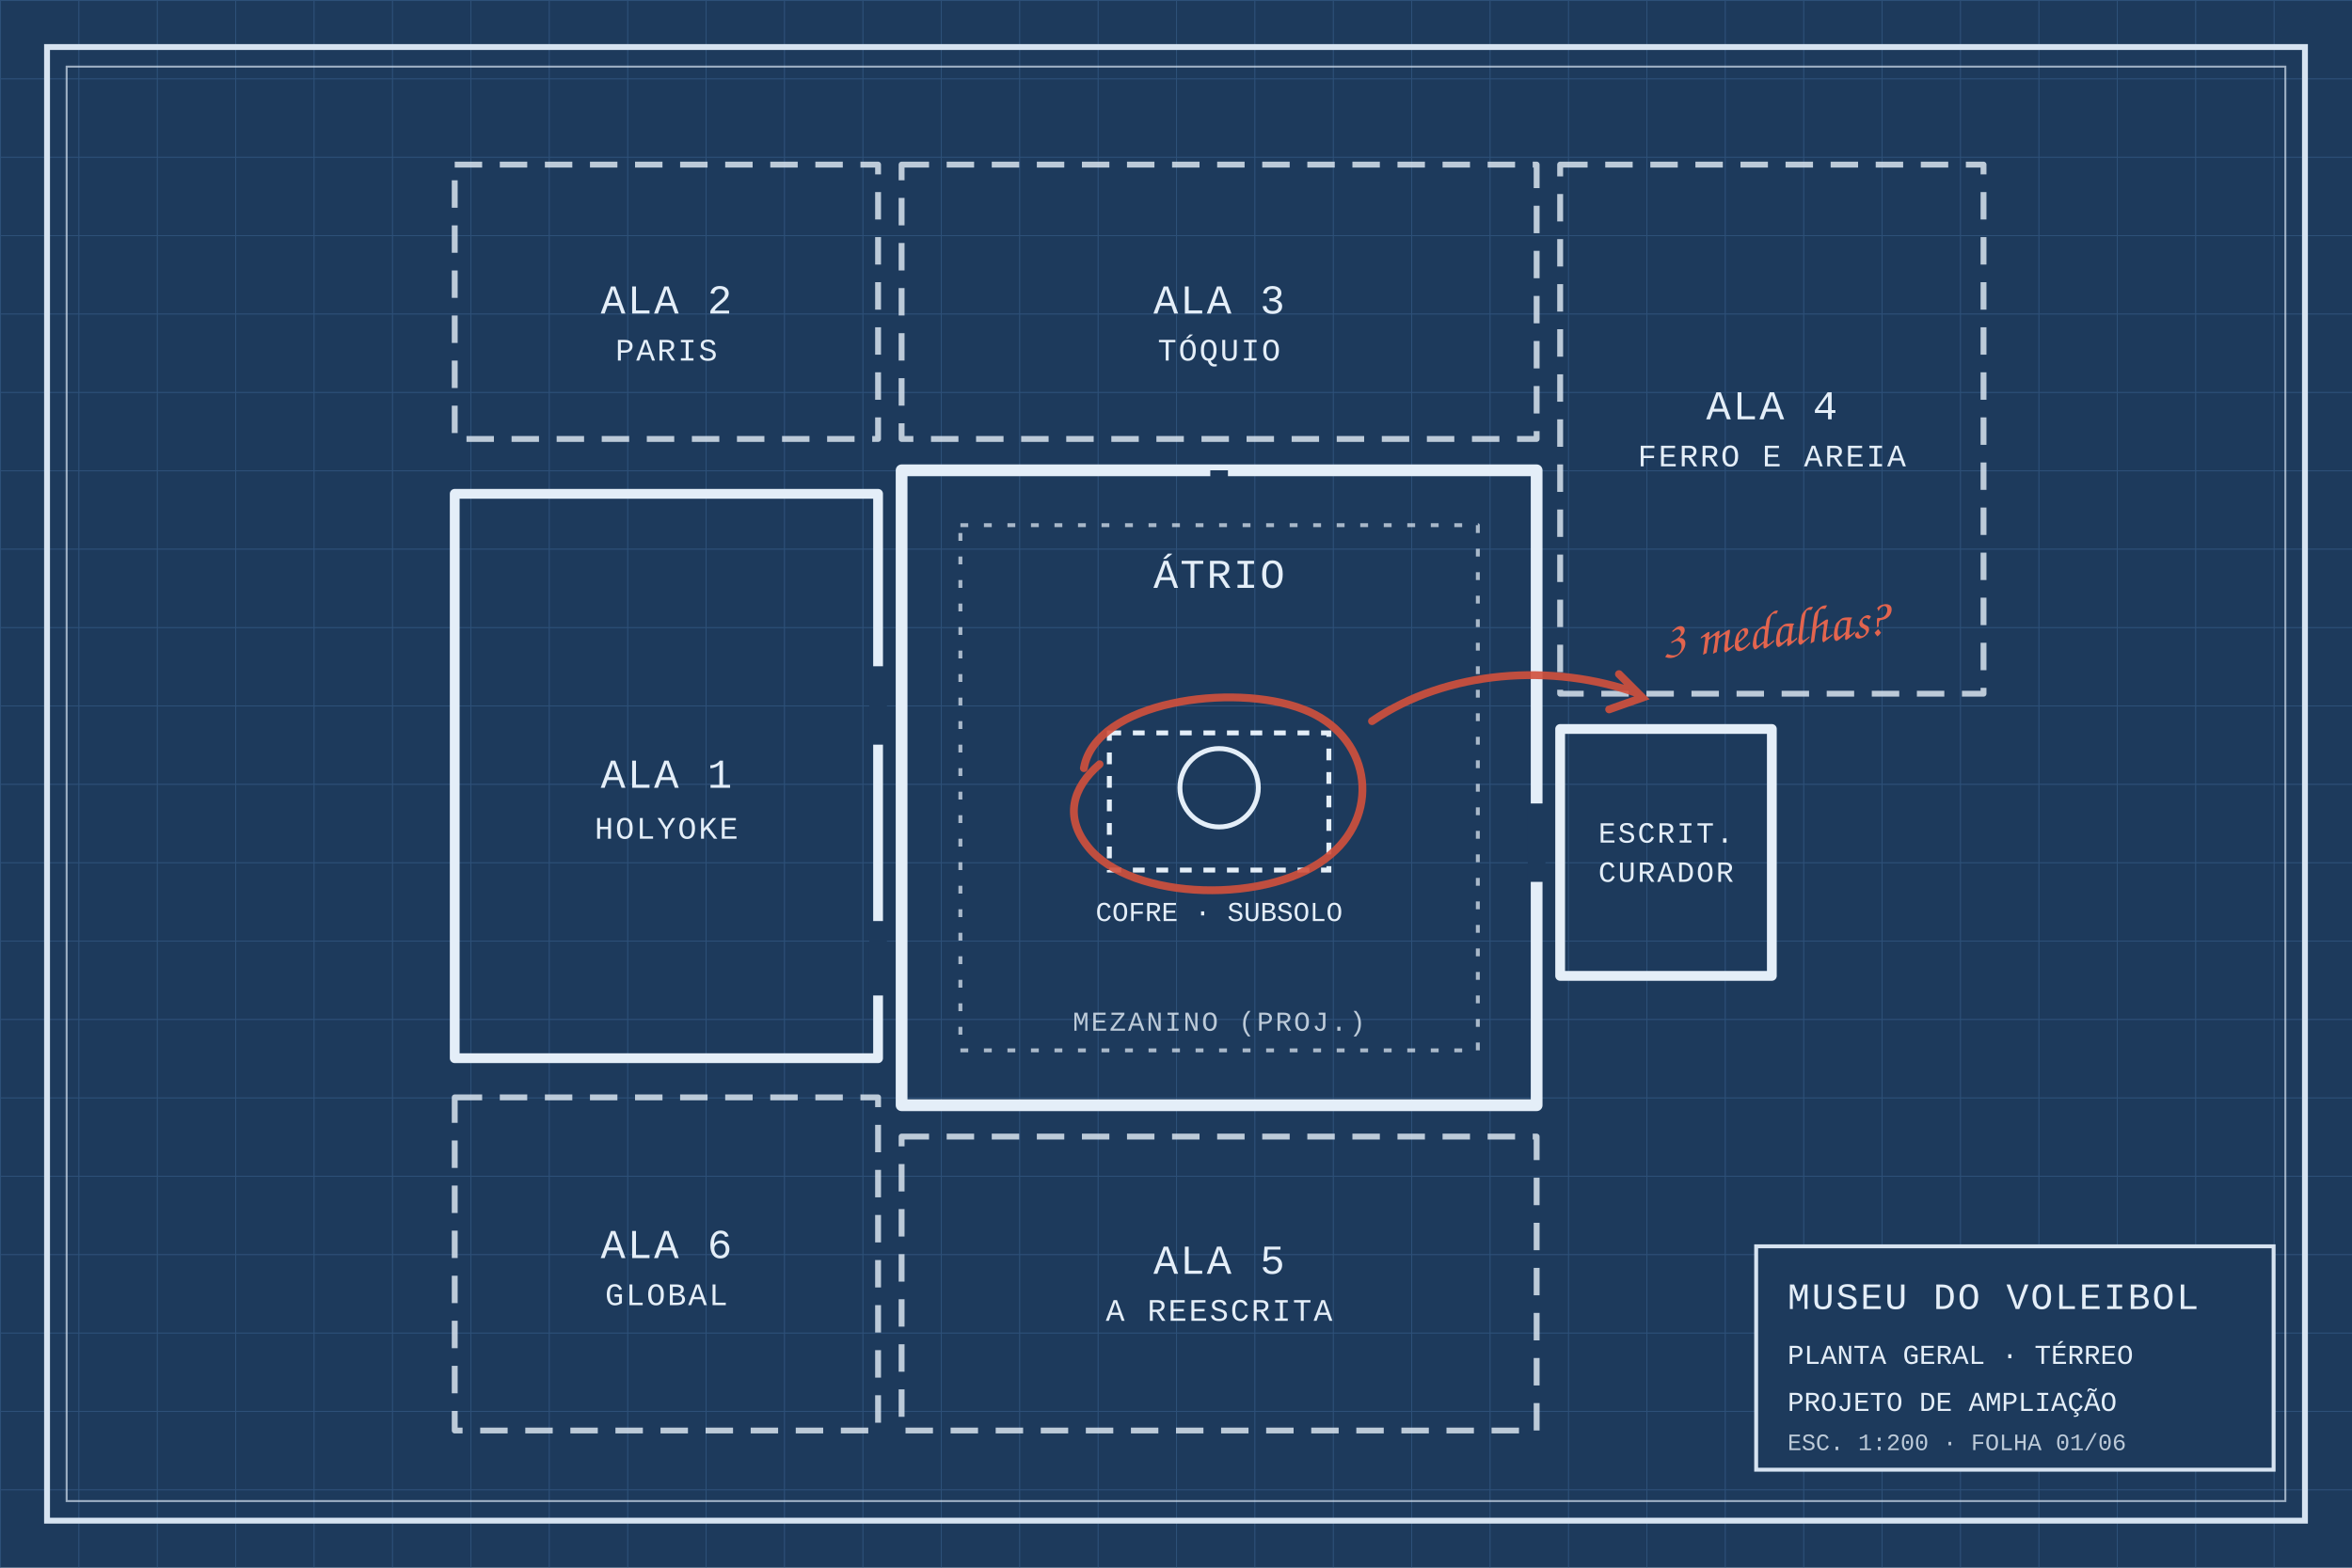
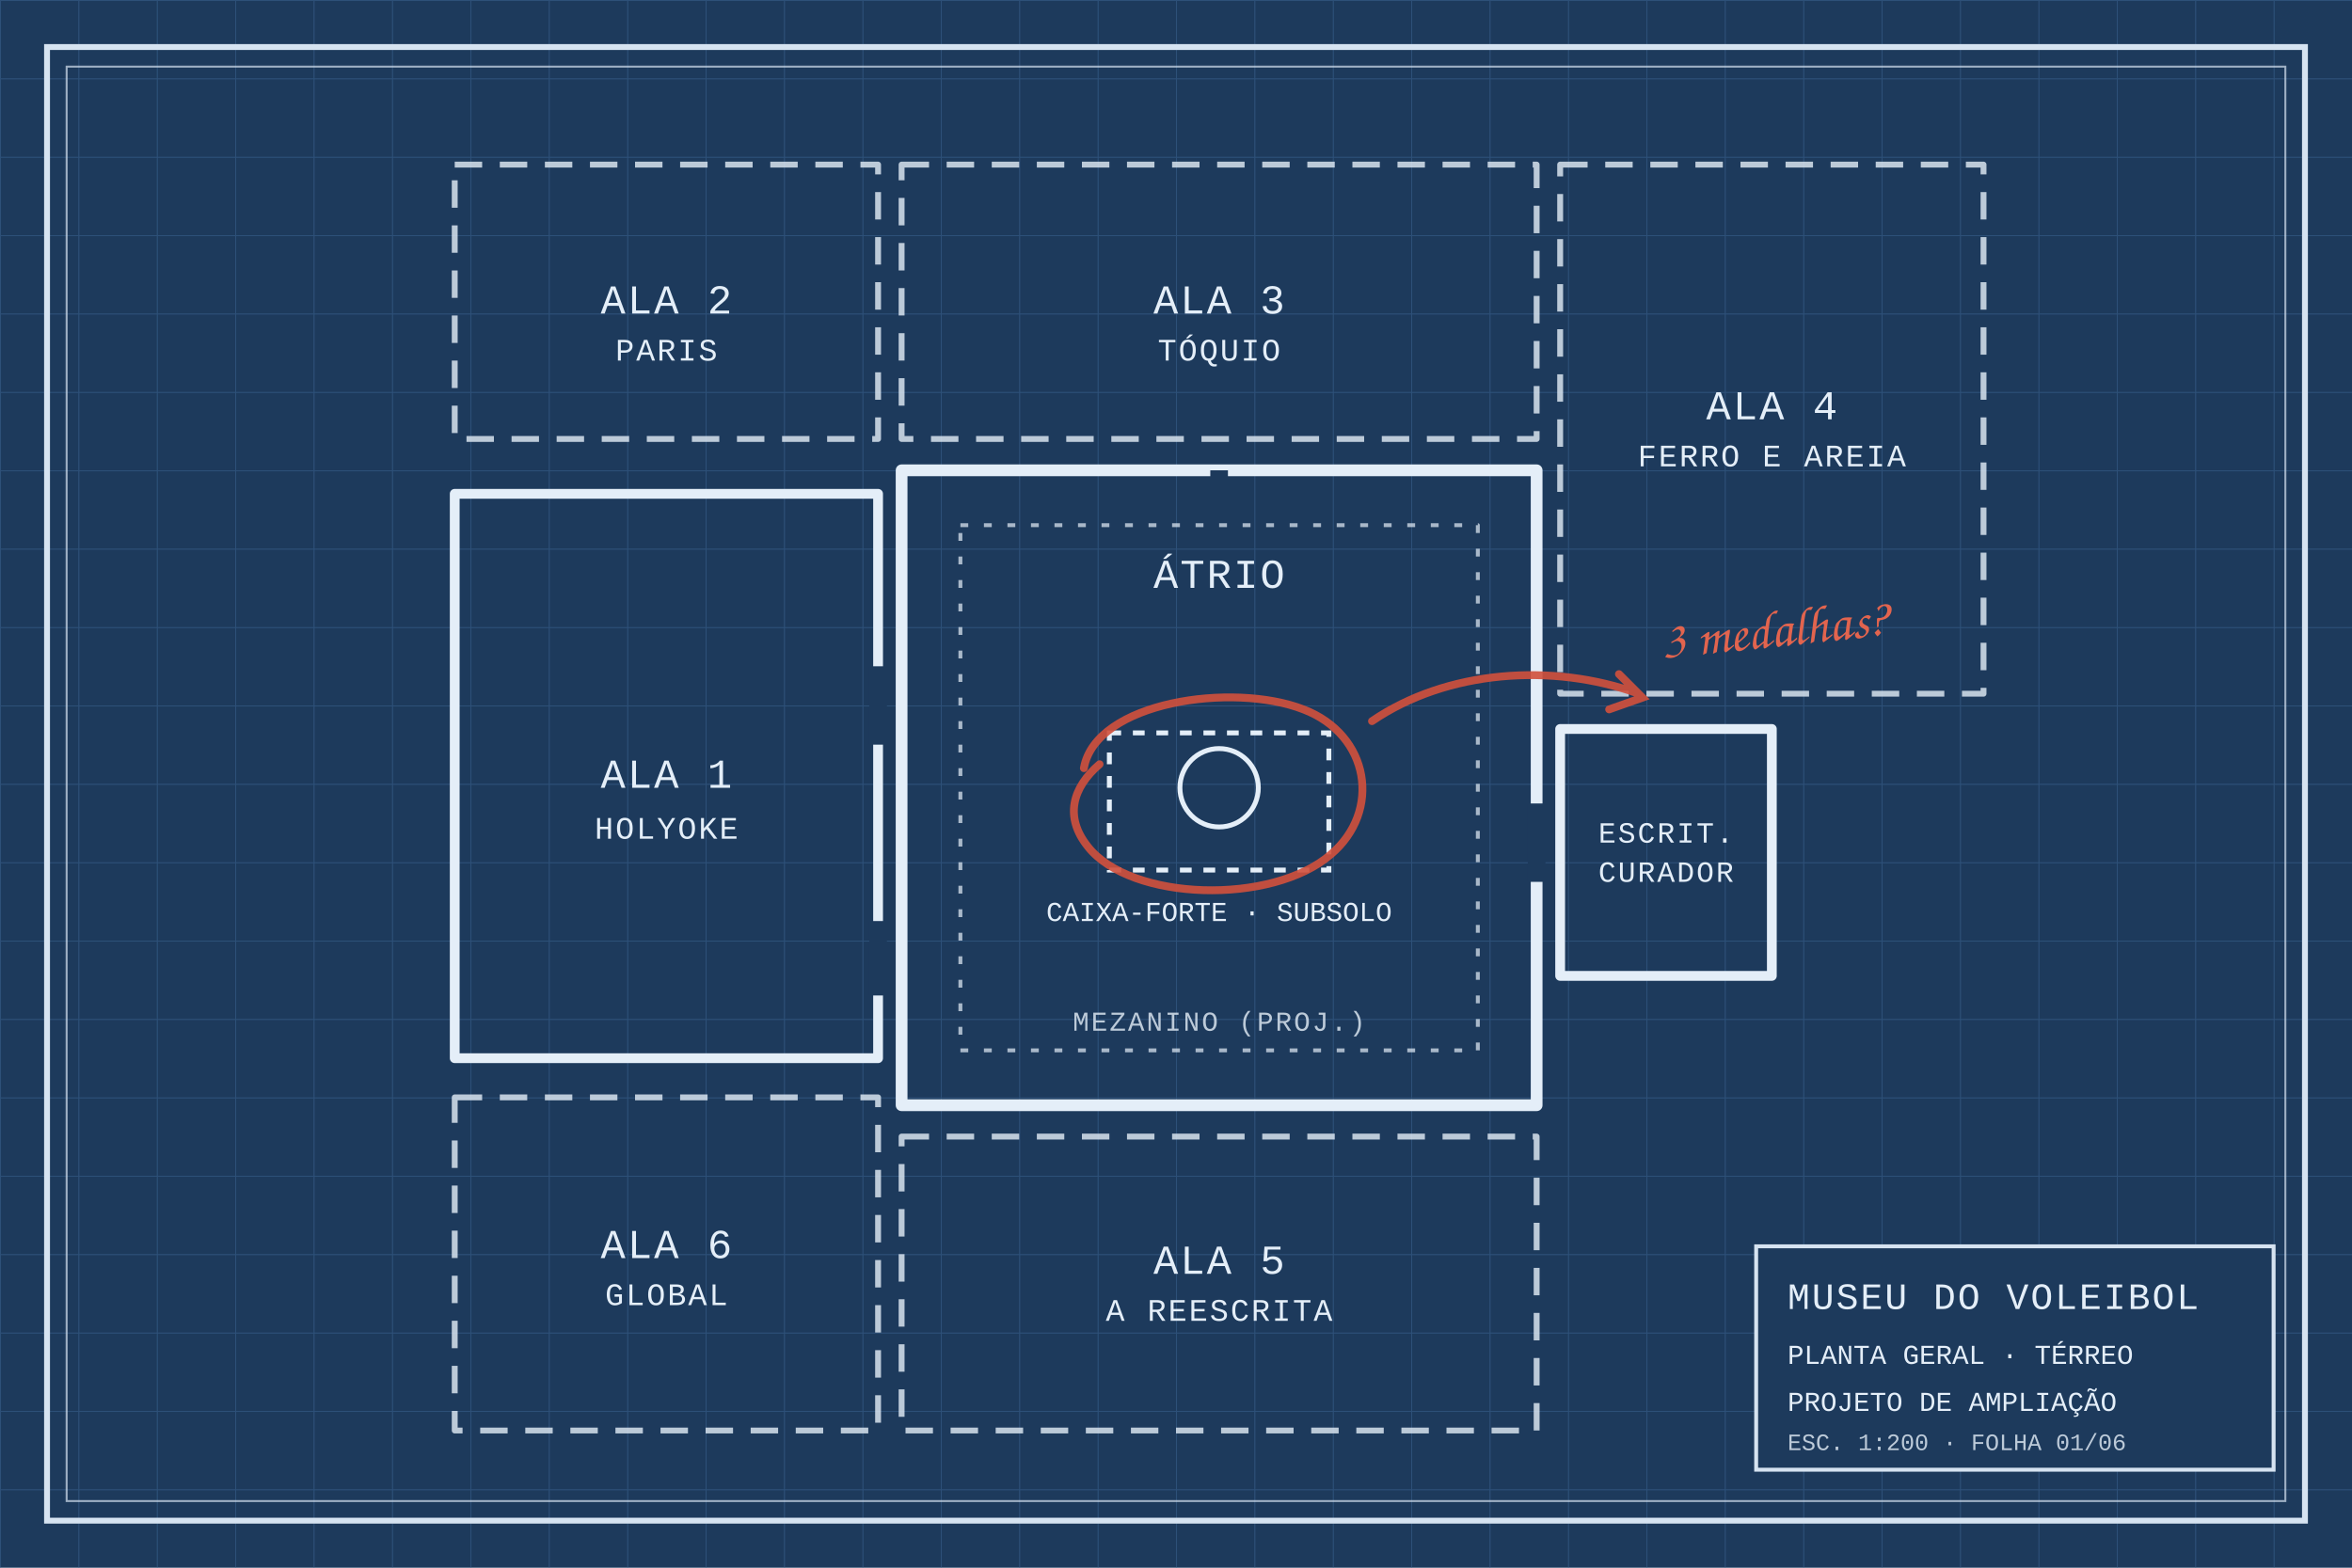
<svg xmlns="http://www.w3.org/2000/svg" width="1200" height="800" viewBox="0 0 1200 800">
  <defs>
    <pattern id="grid" width="40" height="40" patternUnits="userSpaceOnUse">
      <path d="M40 0H0V40" fill="none" stroke="#3a6390" stroke-width="1" opacity="0.55" />
    </pattern>
  </defs>
  <rect width="1200" height="800" fill="#1d3a5c" />
  <rect width="1200" height="800" fill="url(#grid)" />
  <rect x="24" y="24" width="1152" height="752" fill="none" stroke="#d6e3f1" stroke-width="3" />
  <rect x="34" y="34" width="1132" height="732" fill="none" stroke="#d6e3f1" stroke-width="1" opacity="0.7" />
  <g fill="none" stroke="#e4eef8" stroke-linejoin="round">
    <rect x="232" y="252" width="216" height="288" stroke-width="5" />
    <rect x="460" y="240" width="324" height="324" stroke-width="6" />
    <rect x="796" y="372" width="108" height="126" stroke-width="5" />
    <path d="M448 340v40M448 470v38M784 410v40M622 252v-12" stroke="#1d3a5c" stroke-width="9" />
    <circle cx="622" cy="402" r="20" stroke-width="2.5" />
    <g stroke-dasharray="14 9" stroke-width="3" opacity="0.8">
      <rect x="232" y="84" width="216" height="140" />
      <rect x="460" y="84" width="324" height="140" />
      <rect x="796" y="84" width="216" height="270" />
      <rect x="460" y="580" width="324" height="150" />
      <rect x="232" y="560" width="216" height="170" />
    </g>
    <rect x="490" y="268" width="264" height="268" stroke-width="2" stroke-dasharray="4 8" opacity="0.7" />
  </g>
  <g fill="#e4eef8" font-family="'Courier New', Courier, monospace" font-size="21" text-anchor="middle" letter-spacing="1">
    <text x="340" y="402">ALA 1</text>
    <text x="340" y="428" font-size="16">HOLYOKE</text>
    <text x="622" y="300">ÁTRIO</text>
    <text x="850" y="430" font-size="15">ESCRIT.</text>
    <text x="850" y="450" font-size="15">CURADOR</text>
    <text x="340" y="160">ALA 2</text>
    <text x="340" y="184" font-size="16">PARIS</text>
    <text x="622" y="160">ALA 3</text>
    <text x="622" y="184" font-size="16">TÓQUIO</text>
    <text x="904" y="214">ALA 4</text>
    <text x="904" y="238" font-size="16">FERRO E AREIA</text>
    <text x="622" y="650">ALA 5</text>
    <text x="622" y="674" font-size="16">A REESCRITA</text>
    <text x="340" y="642">ALA 6</text>
    <text x="340" y="666" font-size="16">GLOBAL</text>
    <text x="622" y="526" font-size="14" opacity="0.8">MEZANINO (PROJ.)</text>
  </g>
  <rect x="566" y="374" width="112" height="70" fill="none" stroke="#e4eef8" stroke-width="2.5" stroke-dasharray="6 6" />
-   <text x="622" y="470" fill="#e4eef8" font-family="'Courier New', Courier, monospace" font-size="14" text-anchor="middle">COFRE · SUBSOLO</text>
+   <text x="622" y="470" fill="#e4eef8" font-family="'Courier New', Courier, monospace" font-size="14" text-anchor="middle">CAIXA-FORTE · SUBSOLO</text>
  <g fill="none" stroke="#d2503c" stroke-width="4" stroke-linecap="round" opacity="0.9">
    <path d="M553 392c6-34 76-44 112-30 34 13 40 52 14 74-30 26-102 24-124-4-12-15-8-30 6-42" />
    <path d="M700 368c38-26 92-30 136-14M826 344l12 12-17 6" />
  </g>
  <text x="906" y="330" fill="#e2644e" font-family="'Segoe Print', 'Bradley Hand', 'Comic Sans MS', cursive" font-size="27" transform="rotate(-6 906 330)" text-anchor="middle">3 medalhas?</text>
  <g font-family="'Courier New', Courier, monospace" fill="#e4eef8">
    <rect x="896" y="636" width="264" height="114" fill="#1d3a5c" stroke="#d6e3f1" stroke-width="2" />
    <text x="912" y="668" font-size="19" letter-spacing="1">MUSEU DO VOLEIBOL</text>
    <text x="912" y="696" font-size="14">PLANTA GERAL · TÉRREO</text>
    <text x="912" y="720" font-size="14">PROJETO DE AMPLIAÇÃO</text>
    <text x="912" y="740" font-size="12" opacity="0.8">ESC. 1:200 · FOLHA 01/06</text>
  </g>
</svg>
